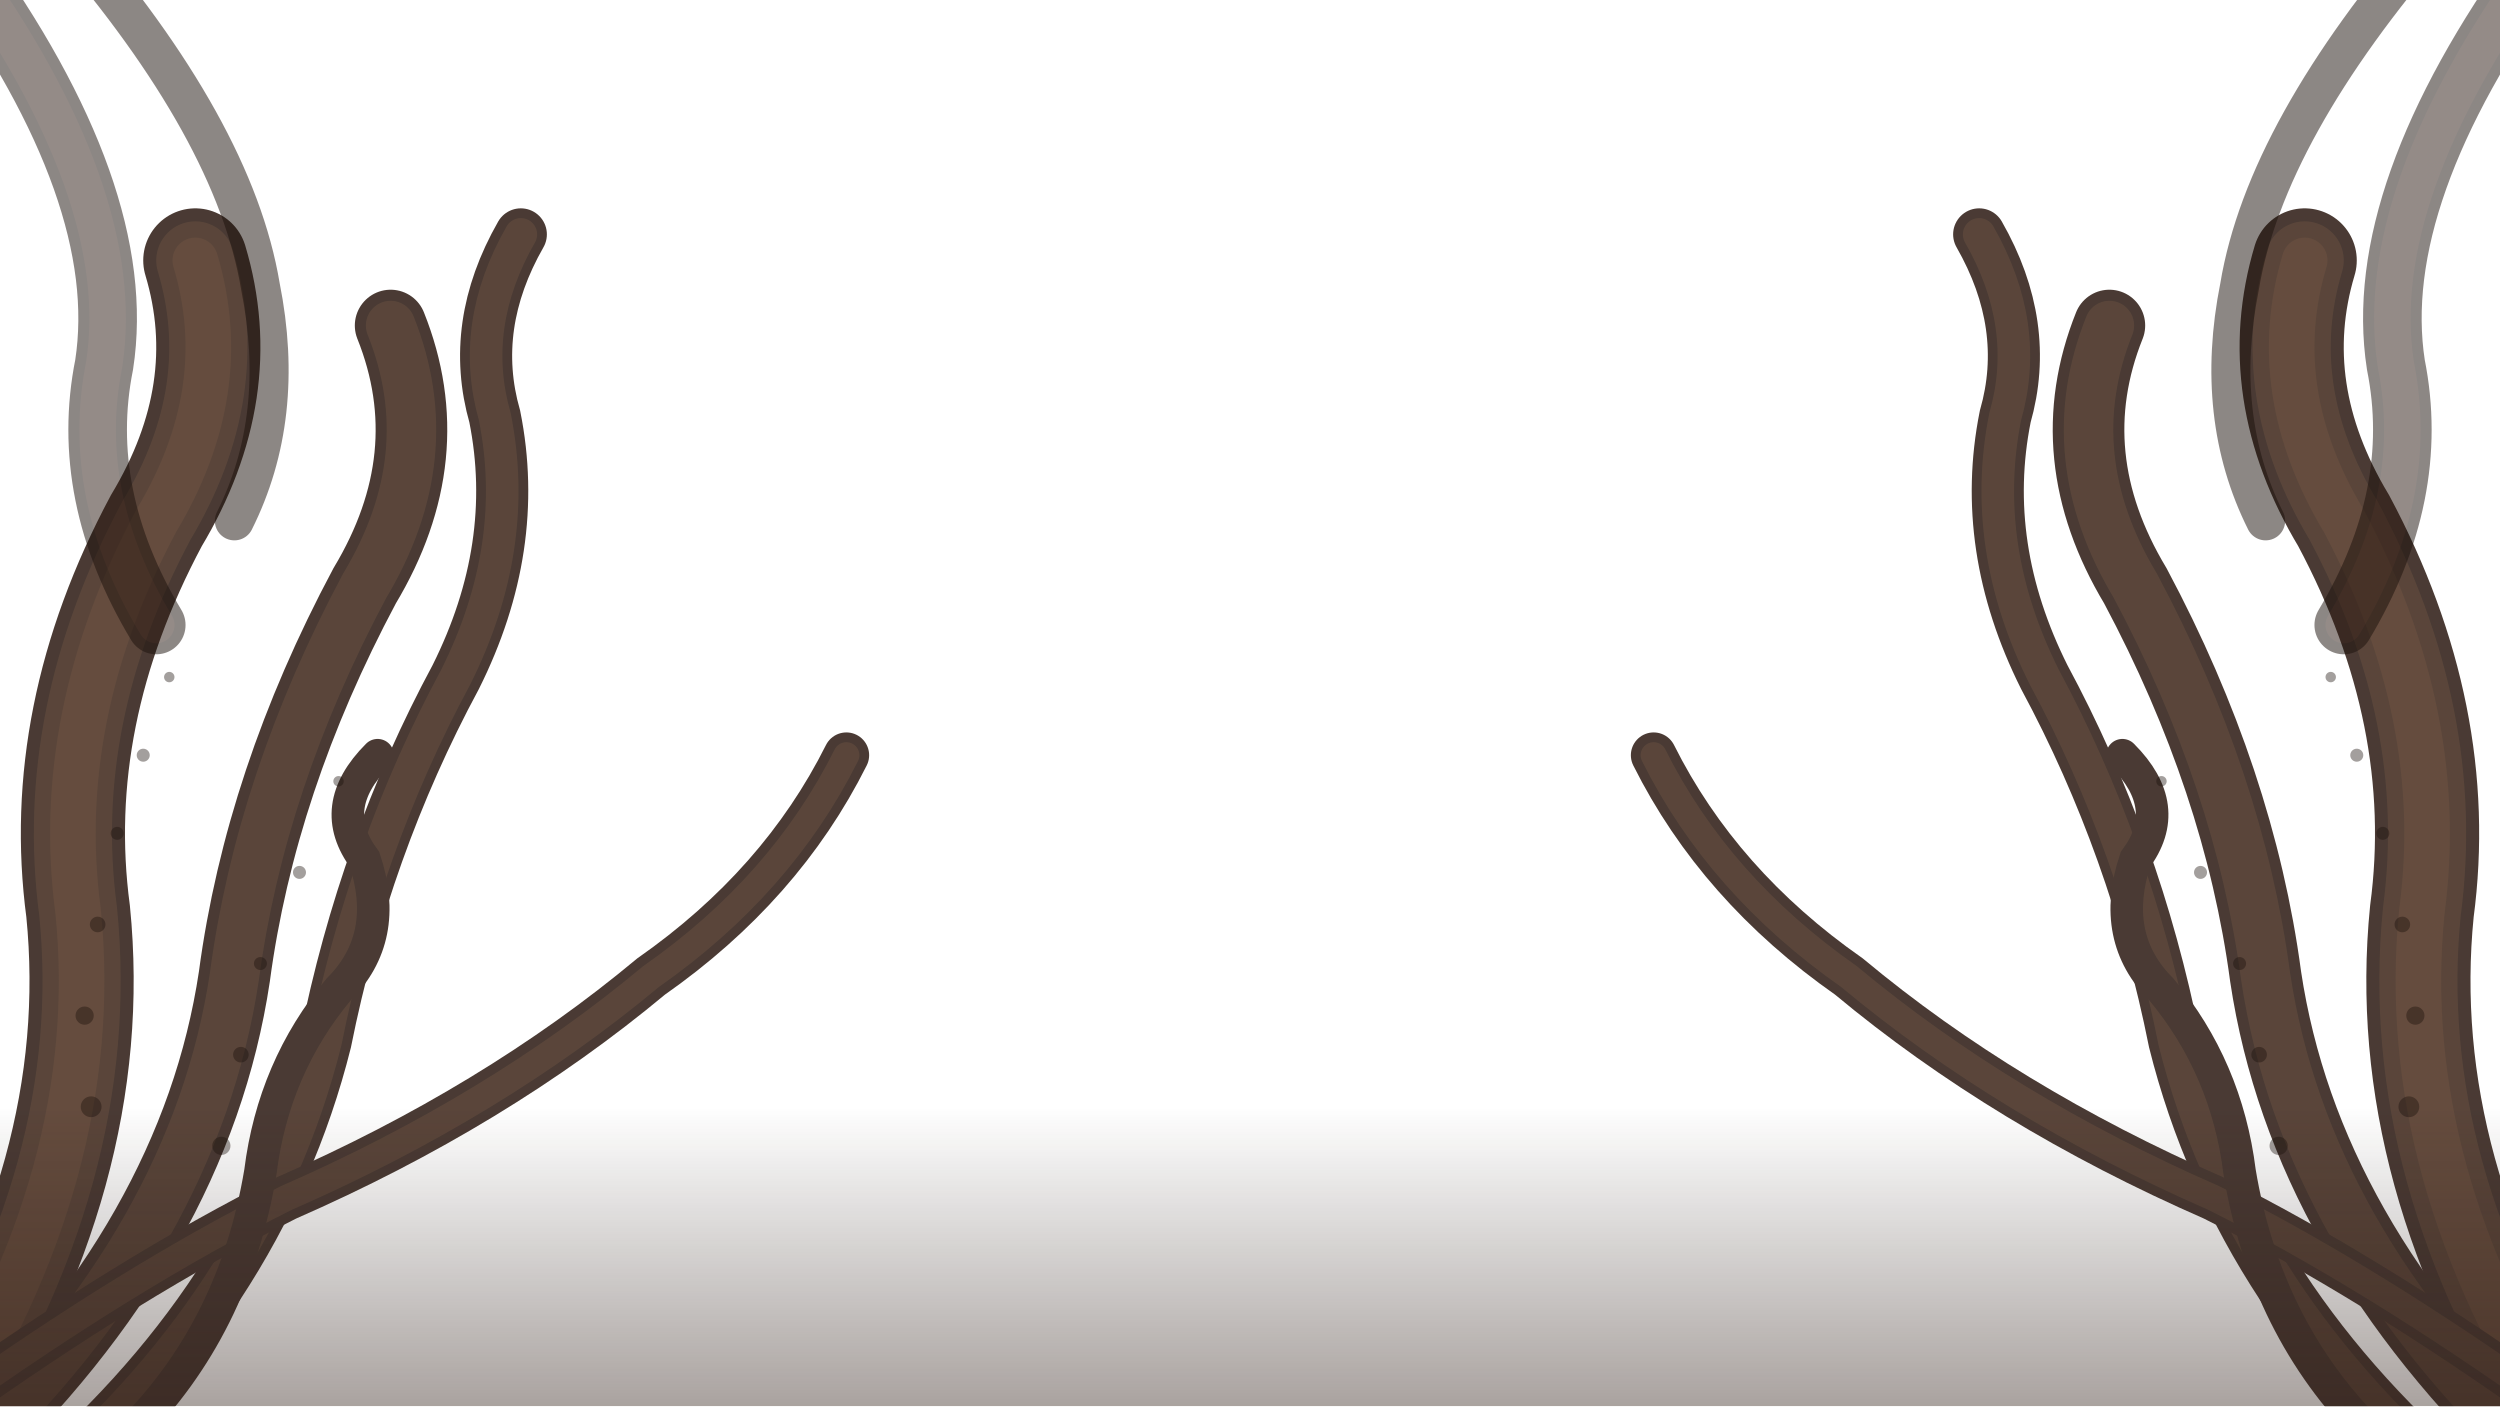
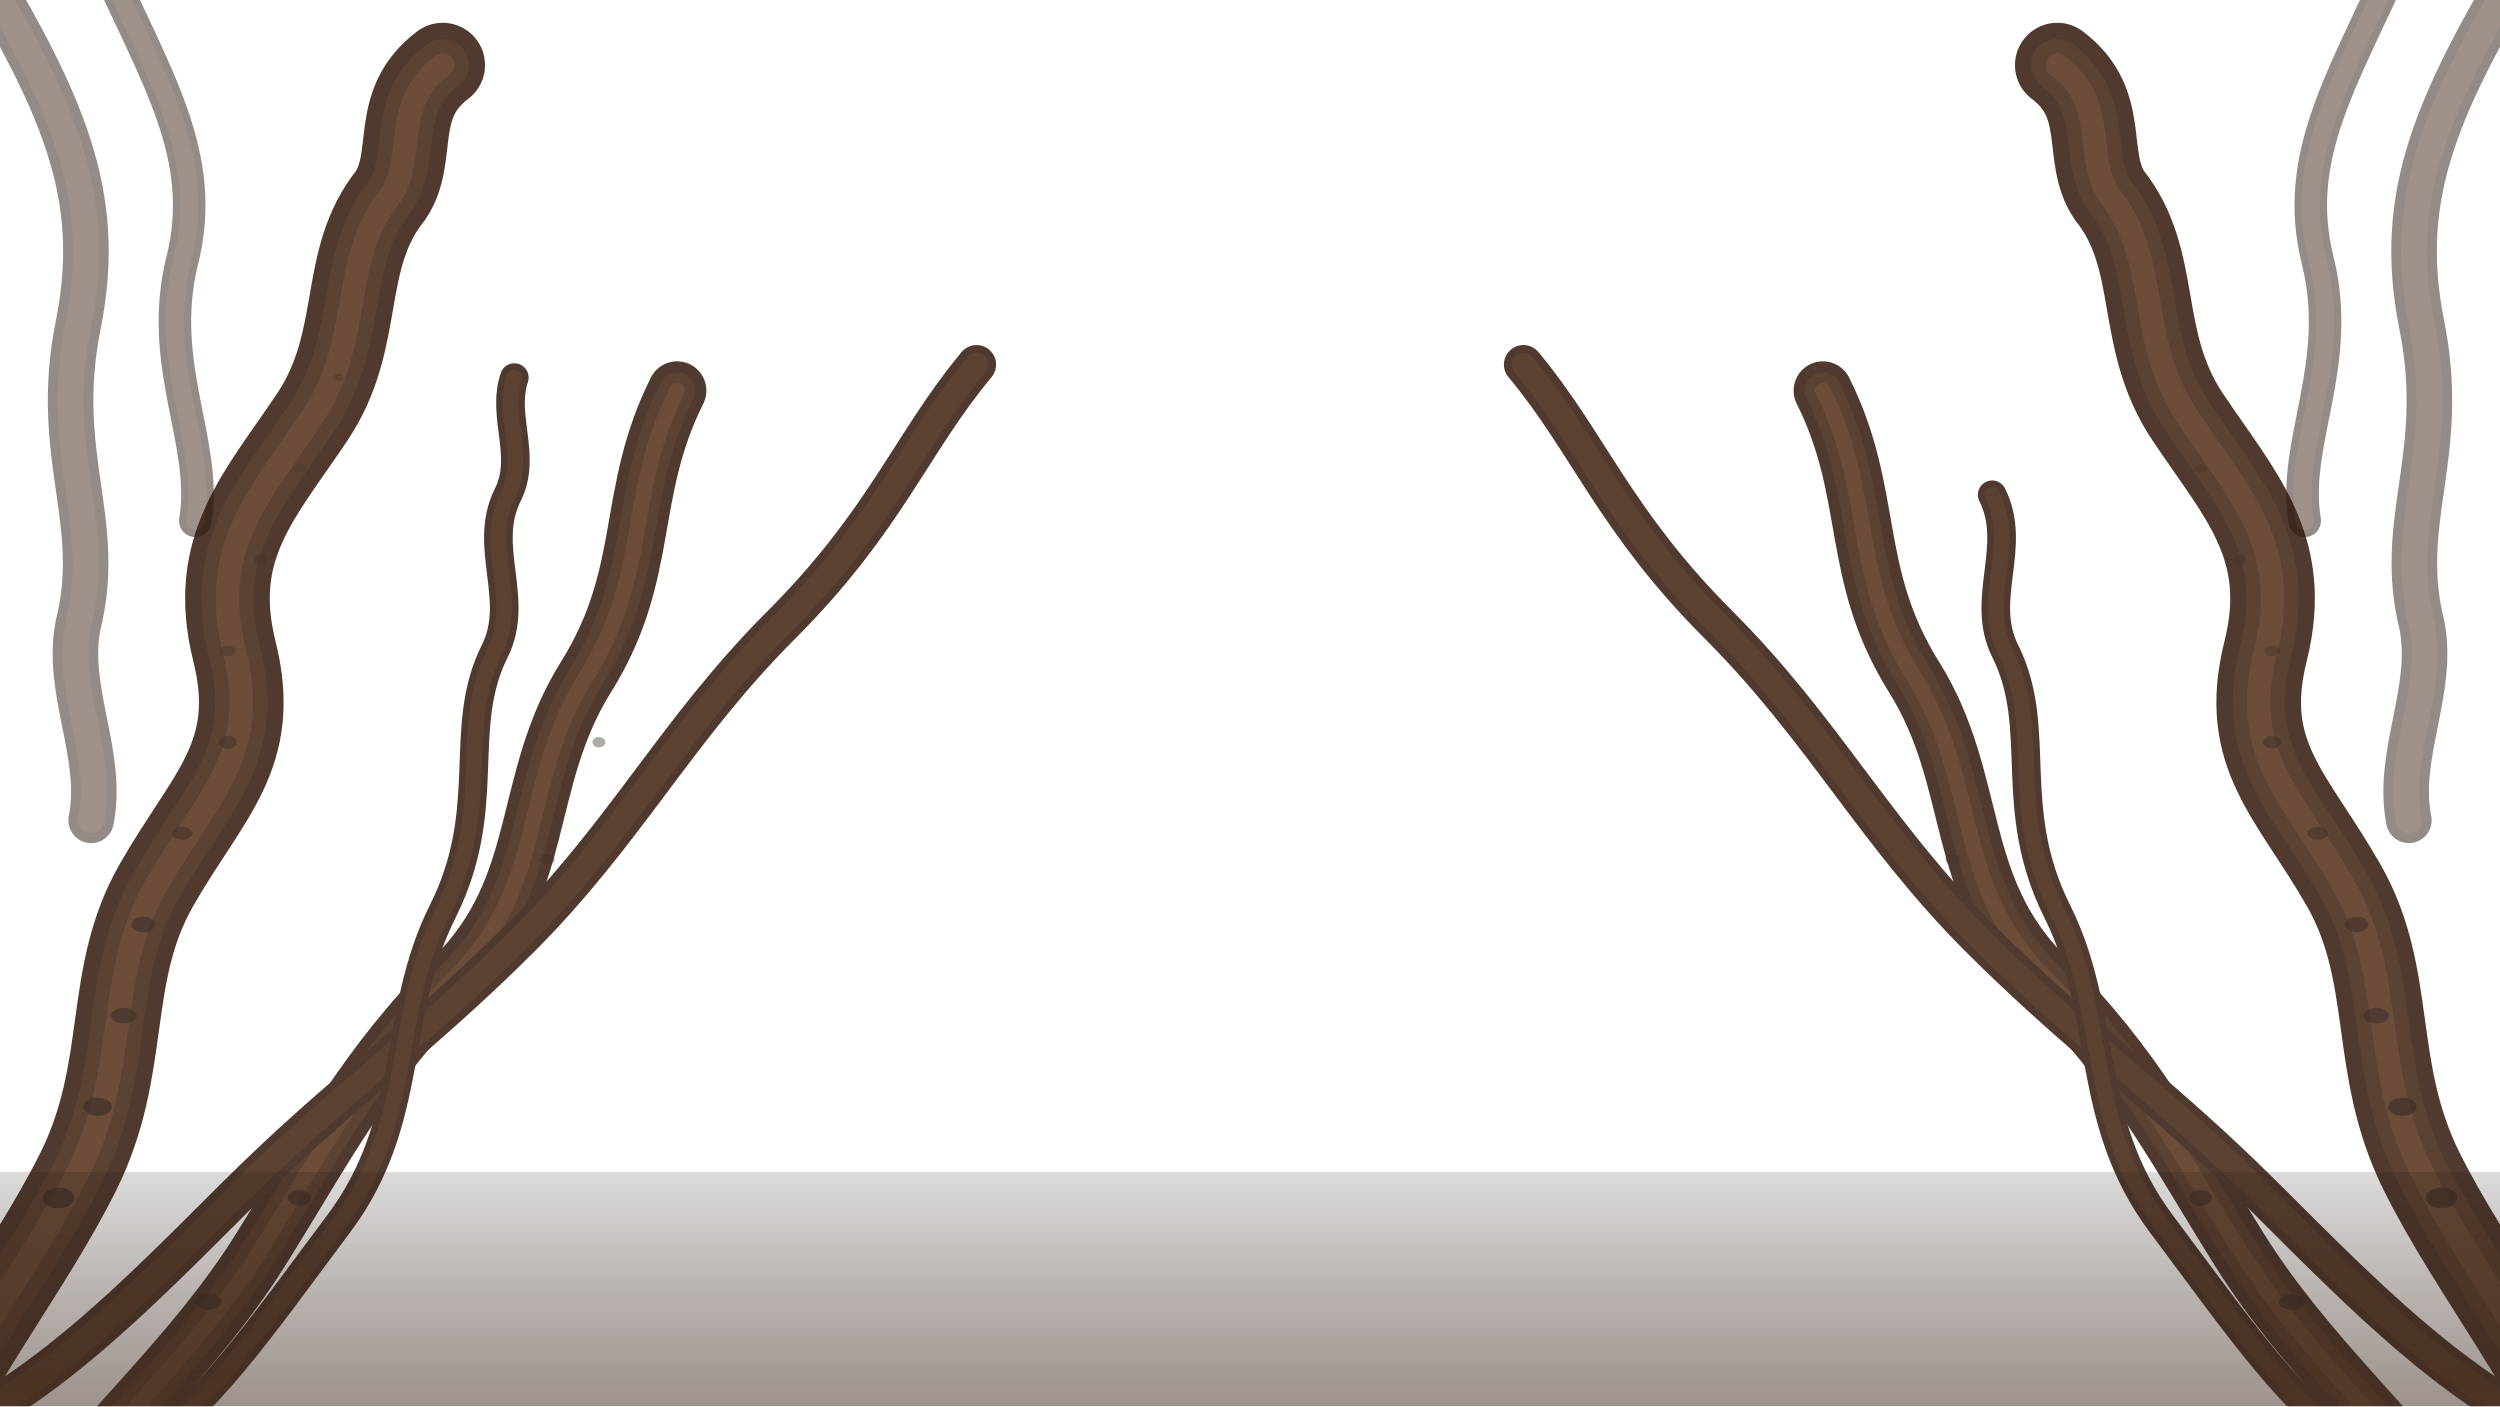
<svg xmlns="http://www.w3.org/2000/svg" viewBox="0 0 1920 1080" preserveAspectRatio="xMidYMid slice">
  <defs>
-     <linearGradient id="tentacleGrad1" x1="0%" y1="100%" x2="0%" y2="0%">
-       <stop offset="0%" style="stop-color:#2a1810;stop-opacity:1" />
-       <stop offset="100%" style="stop-color:#1a0f0a;stop-opacity:0" />
+     <linearGradient id="tentGrad" x1="0%" y1="100%" x2="0%" y2="0%">
+       <stop offset="0%" style="stop-color:#3d2518;stop-opacity:1" />
+       <stop offset="100%" style="stop-color:#1a0f0a;stop-opacity:0.3" />
    </linearGradient>
-     <linearGradient id="tentacleGrad2" x1="100%" y1="100%" x2="100%" y2="0%">
-       <stop offset="0%" style="stop-color:#2a1810;stop-opacity:1" />
-       <stop offset="100%" style="stop-color:#1a0f0a;stop-opacity:0" />
-     </linearGradient>
-     <linearGradient id="tentacleGrad3" x1="0%" y1="0%" x2="0%" y2="100%">
-       <stop offset="0%" style="stop-color:#1a0f0a;stop-opacity:0.6" />
-       <stop offset="100%" style="stop-color:#1a0f0a;stop-opacity:0" />
-     </linearGradient>
-     <pattern id="suckers" x="0" y="0" width="20" height="20" patternUnits="userSpaceOnUse">
-       <circle cx="10" cy="10" r="4" fill="none" stroke="#1a0f0a" stroke-width="1" opacity="0.3" />
-     </pattern>
  </defs>
-   <g opacity="0.85">
-     <path d="M-50,1100 Q80,900 60,700 Q40,550 120,400 Q180,300 150,200" fill="none" stroke="#2a1810" stroke-width="80" stroke-linecap="round" />
-     <path d="M-50,1100 Q80,900 60,700 Q40,550 120,400 Q180,300 150,200" fill="none" stroke="#3d2518" stroke-width="60" stroke-linecap="round" />
-     <path d="M-50,1100 Q80,900 60,700 Q40,550 120,400 Q180,300 150,200" fill="none" stroke="#4a2d1c" stroke-width="35" stroke-linecap="round" />
-     <path d="M-30,1120 Q150,950 180,750 Q200,600 280,450 Q340,350 300,250" fill="none" stroke="#2a1810" stroke-width="55" stroke-linecap="round" />
-     <path d="M-30,1120 Q150,950 180,750 Q200,600 280,450 Q340,350 300,250" fill="none" stroke="#3d2518" stroke-width="38" stroke-linecap="round" />
-     <path d="M20,1150 Q200,1000 250,800 Q280,650 350,520 Q400,420 380,320 Q360,250 400,180" fill="none" stroke="#2a1810" stroke-width="40" stroke-linecap="round" />
-     <path d="M20,1150 Q200,1000 250,800 Q280,650 350,520 Q400,420 380,320 Q360,250 400,180" fill="none" stroke="#3d2518" stroke-width="25" stroke-linecap="round" />
-     <path d="M-40,1080 Q100,980 220,920 Q380,850 500,750 Q600,680 650,580" fill="none" stroke="#2a1810" stroke-width="35" stroke-linecap="round" />
-     <path d="M-40,1080 Q100,980 220,920 Q380,850 500,750 Q600,680 650,580" fill="none" stroke="#3d2518" stroke-width="20" stroke-linecap="round" />
-     <path d="M100,1100 Q180,1020 200,900 Q210,820 260,760 Q300,720 280,660 Q250,620 290,580" fill="none" stroke="#2a1810" stroke-width="25" stroke-linecap="round" />
+   <g opacity="0.9">
+     <path d="M-80,1150              C-40,1050 20,980 60,900              C100,820 80,750 120,680              C160,610 200,580 180,500              C160,420 200,380 240,320              C280,260 260,200 300,150              C320,120 300,80 340,50" fill="none" stroke="#3d2518" stroke-width="65" stroke-linecap="round" />
+     <path d="M-80,1150              C-40,1050 20,980 60,900              C100,820 80,750 120,680              C160,610 200,580 180,500              C160,420 200,380 240,320              C280,260 260,200 300,150              C320,120 300,80 340,50" fill="none" stroke="#4a2d1c" stroke-width="40" stroke-linecap="round" />
+     <path d="M-80,1150              C-40,1050 20,980 60,900              C100,820 80,750 120,680              C160,610 200,580 180,500              C160,420 200,380 240,320              C280,260 260,200 300,150              C320,120 300,80 340,50" fill="none" stroke="#5c3a24" stroke-width="18" stroke-linecap="round" />
+     <ellipse cx="45" cy="920" rx="12" ry="8" fill="#2a1810" opacity="0.7" />
+     <ellipse cx="75" cy="850" rx="11" ry="7" fill="#2a1810" opacity="0.7" />
+     <ellipse cx="95" cy="780" rx="10" ry="6" fill="#2a1810" opacity="0.6" />
+     <ellipse cx="110" cy="710" rx="9" ry="6" fill="#2a1810" opacity="0.6" />
+     <ellipse cx="140" cy="640" rx="8" ry="5" fill="#2a1810" opacity="0.5" />
+     <ellipse cx="175" cy="570" rx="7" ry="5" fill="#2a1810" opacity="0.5" />
+     <ellipse cx="175" cy="500" rx="6" ry="4" fill="#2a1810" opacity="0.4" />
+     <ellipse cx="200" cy="430" rx="5" ry="4" fill="#2a1810" opacity="0.4" />
+     <ellipse cx="230" cy="360" rx="5" ry="3" fill="#2a1810" opacity="0.3" />
+     <ellipse cx="260" cy="290" rx="4" ry="3" fill="#2a1810" opacity="0.3" />
+     <path d="M20,1180              C80,1100 150,1040 200,960              C250,880 280,820 350,750              C420,680 400,600 450,520              C500,440 480,380 520,300" fill="none" stroke="#3d2518" stroke-width="45" stroke-linecap="round" />
+     <path d="M20,1180              C80,1100 150,1040 200,960              C250,880 280,820 350,750              C420,680 400,600 450,520              C500,440 480,380 520,300" fill="none" stroke="#4a2d1c" stroke-width="28" stroke-linecap="round" />
+     <path d="M20,1180              C80,1100 150,1040 200,960              C250,880 280,820 350,750              C420,680 400,600 450,520              C500,440 480,380 520,300" fill="none" stroke="#5c3a24" stroke-width="12" stroke-linecap="round" />
+     <ellipse cx="160" cy="1000" rx="10" ry="6" fill="#2a1810" opacity="0.6" />
+     <ellipse cx="230" cy="920" rx="9" ry="6" fill="#2a1810" opacity="0.6" />
+     <ellipse cx="300" cy="840" rx="8" ry="5" fill="#2a1810" opacity="0.5" />
+     <ellipse cx="370" cy="750" rx="7" ry="5" fill="#2a1810" opacity="0.5" />
+     <ellipse cx="420" cy="660" rx="6" ry="4" fill="#2a1810" opacity="0.4" />
+     <ellipse cx="460" cy="570" rx="5" ry="4" fill="#2a1810" opacity="0.4" />
+     <path d="M-40,1100              C40,1060 100,1000 180,920              C260,840 320,800 400,720              C480,640 520,560 600,480              C680,400 700,340 750,280" fill="none" stroke="#3d2518" stroke-width="30" stroke-linecap="round" />
+     <path d="M-40,1100              C40,1060 100,1000 180,920              C260,840 320,800 400,720              C480,640 520,560 600,480              C680,400 700,340 750,280" fill="none" stroke="#4a2d1c" stroke-width="18" stroke-linecap="round" />
+     <path d="M100,1120              C160,1080 200,1020 260,940              C320,860 300,780 340,700              C380,620 350,560 380,500              C400,460 370,420 390,380              C405,350 385,320 395,290" fill="none" stroke="#3d2518" stroke-width="22" stroke-linecap="round" />
+     <path d="M100,1120              C160,1080 200,1020 260,940              C320,860 300,780 340,700              C380,620 350,560 380,500              C400,460 370,420 390,380              C405,350 385,320 395,290" fill="none" stroke="#4a2d1c" stroke-width="12" stroke-linecap="round" />
  </g>
-   <g opacity="0.85">
-     <path d="M1970,1100 Q1840,900 1860,700 Q1880,550 1800,400 Q1740,300 1770,200" fill="none" stroke="#2a1810" stroke-width="80" stroke-linecap="round" />
-     <path d="M1970,1100 Q1840,900 1860,700 Q1880,550 1800,400 Q1740,300 1770,200" fill="none" stroke="#3d2518" stroke-width="60" stroke-linecap="round" />
-     <path d="M1970,1100 Q1840,900 1860,700 Q1880,550 1800,400 Q1740,300 1770,200" fill="none" stroke="#4a2d1c" stroke-width="35" stroke-linecap="round" />
-     <path d="M1950,1120 Q1770,950 1740,750 Q1720,600 1640,450 Q1580,350 1620,250" fill="none" stroke="#2a1810" stroke-width="55" stroke-linecap="round" />
-     <path d="M1950,1120 Q1770,950 1740,750 Q1720,600 1640,450 Q1580,350 1620,250" fill="none" stroke="#3d2518" stroke-width="38" stroke-linecap="round" />
-     <path d="M1900,1150 Q1720,1000 1670,800 Q1640,650 1570,520 Q1520,420 1540,320 Q1560,250 1520,180" fill="none" stroke="#2a1810" stroke-width="40" stroke-linecap="round" />
-     <path d="M1900,1150 Q1720,1000 1670,800 Q1640,650 1570,520 Q1520,420 1540,320 Q1560,250 1520,180" fill="none" stroke="#3d2518" stroke-width="25" stroke-linecap="round" />
-     <path d="M1960,1080 Q1820,980 1700,920 Q1540,850 1420,750 Q1320,680 1270,580" fill="none" stroke="#2a1810" stroke-width="35" stroke-linecap="round" />
-     <path d="M1960,1080 Q1820,980 1700,920 Q1540,850 1420,750 Q1320,680 1270,580" fill="none" stroke="#3d2518" stroke-width="20" stroke-linecap="round" />
-     <path d="M1820,1100 Q1740,1020 1720,900 Q1710,820 1660,760 Q1620,720 1640,660 Q1670,620 1630,580" fill="none" stroke="#2a1810" stroke-width="25" stroke-linecap="round" />
+   <g opacity="0.9">
+     <path d="M2000,1150              C1960,1050 1900,980 1860,900              C1820,820 1840,750 1800,680              C1760,610 1720,580 1740,500              C1760,420 1720,380 1680,320              C1640,260 1660,200 1620,150              C1600,120 1620,80 1580,50" fill="none" stroke="#3d2518" stroke-width="65" stroke-linecap="round" />
+     <path d="M2000,1150              C1960,1050 1900,980 1860,900              C1820,820 1840,750 1800,680              C1760,610 1720,580 1740,500              C1760,420 1720,380 1680,320              C1640,260 1660,200 1620,150              C1600,120 1620,80 1580,50" fill="none" stroke="#4a2d1c" stroke-width="40" stroke-linecap="round" />
+     <path d="M2000,1150              C1960,1050 1900,980 1860,900              C1820,820 1840,750 1800,680              C1760,610 1720,580 1740,500              C1760,420 1720,380 1680,320              C1640,260 1660,200 1620,150              C1600,120 1620,80 1580,50" fill="none" stroke="#5c3a24" stroke-width="18" stroke-linecap="round" />
+     <ellipse cx="1875" cy="920" rx="12" ry="8" fill="#2a1810" opacity="0.7" />
+     <ellipse cx="1845" cy="850" rx="11" ry="7" fill="#2a1810" opacity="0.7" />
+     <ellipse cx="1825" cy="780" rx="10" ry="6" fill="#2a1810" opacity="0.6" />
+     <ellipse cx="1810" cy="710" rx="9" ry="6" fill="#2a1810" opacity="0.6" />
+     <ellipse cx="1780" cy="640" rx="8" ry="5" fill="#2a1810" opacity="0.5" />
+     <ellipse cx="1745" cy="570" rx="7" ry="5" fill="#2a1810" opacity="0.5" />
+     <ellipse cx="1745" cy="500" rx="6" ry="4" fill="#2a1810" opacity="0.4" />
+     <ellipse cx="1720" cy="430" rx="5" ry="4" fill="#2a1810" opacity="0.4" />
+     <ellipse cx="1690" cy="360" rx="5" ry="3" fill="#2a1810" opacity="0.3" />
+     <path d="M1900,1180              C1840,1100 1770,1040 1720,960              C1670,880 1640,820 1570,750              C1500,680 1520,600 1470,520              C1420,440 1440,380 1400,300" fill="none" stroke="#3d2518" stroke-width="45" stroke-linecap="round" />
+     <path d="M1900,1180              C1840,1100 1770,1040 1720,960              C1670,880 1640,820 1570,750              C1500,680 1520,600 1470,520              C1420,440 1440,380 1400,300" fill="none" stroke="#4a2d1c" stroke-width="28" stroke-linecap="round" />
+     <path d="M1900,1180              C1840,1100 1770,1040 1720,960              C1670,880 1640,820 1570,750              C1500,680 1520,600 1470,520              C1420,440 1440,380 1400,300" fill="none" stroke="#5c3a24" stroke-width="12" stroke-linecap="round" />
+     <ellipse cx="1760" cy="1000" rx="10" ry="6" fill="#2a1810" opacity="0.6" />
+     <ellipse cx="1690" cy="920" rx="9" ry="6" fill="#2a1810" opacity="0.6" />
+     <ellipse cx="1620" cy="840" rx="8" ry="5" fill="#2a1810" opacity="0.5" />
+     <ellipse cx="1550" cy="750" rx="7" ry="5" fill="#2a1810" opacity="0.5" />
+     <ellipse cx="1500" cy="660" rx="6" ry="4" fill="#2a1810" opacity="0.4" />
+     <path d="M1960,1100              C1880,1060 1820,1000 1740,920              C1660,840 1600,800 1520,720              C1440,640 1400,560 1320,480              C1240,400 1220,340 1170,280" fill="none" stroke="#3d2518" stroke-width="30" stroke-linecap="round" />
+     <path d="M1960,1100              C1880,1060 1820,1000 1740,920              C1660,840 1600,800 1520,720              C1440,640 1400,560 1320,480              C1240,400 1220,340 1170,280" fill="none" stroke="#4a2d1c" stroke-width="18" stroke-linecap="round" />
+     <path d="M1820,1120              C1760,1080 1720,1020 1660,940              C1600,860 1620,780 1580,700              C1540,620 1570,560 1540,500              C1520,460 1550,420 1530,380" fill="none" stroke="#3d2518" stroke-width="22" stroke-linecap="round" />
+     <path d="M1820,1120              C1760,1080 1720,1020 1660,940              C1600,860 1620,780 1580,700              C1540,620 1570,560 1540,500              C1520,460 1550,420 1530,380" fill="none" stroke="#4a2d1c" stroke-width="12" stroke-linecap="round" />
  </g>
  <g opacity="0.5">
-     <path d="M-30,-30 Q100,150 80,280 Q60,380 120,480" fill="none" stroke="#1a0f0a" stroke-width="45" stroke-linecap="round" />
-     <path d="M-30,-30 Q100,150 80,280 Q60,380 120,480" fill="none" stroke="#2a1810" stroke-width="28" stroke-linecap="round" />
-     <path d="M50,-50 Q180,100 200,220 Q220,320 180,400" fill="none" stroke="#1a0f0a" stroke-width="30" stroke-linecap="round" />
+     <path d="M-30,-50              C50,80 80,150 60,250              C40,350 80,400 60,480              C50,530 80,580 70,630" fill="none" stroke="#2a1810" stroke-width="35" stroke-linecap="round" />
+     <path d="M-30,-50              C50,80 80,150 60,250              C40,350 80,400 60,480              C50,530 80,580 70,630" fill="none" stroke="#3d2518" stroke-width="20" stroke-linecap="round" />
+     <path d="M80,-30              C120,60 160,120 140,200              C120,280 160,340 150,400" fill="none" stroke="#2a1810" stroke-width="25" stroke-linecap="round" />
+     <path d="M80,-30              C120,60 160,120 140,200              C120,280 160,340 150,400" fill="none" stroke="#3d2518" stroke-width="14" stroke-linecap="round" />
+     <path d="M1950,-50              C1870,80 1840,150 1860,250              C1880,350 1840,400 1860,480              C1870,530 1840,580 1850,630" fill="none" stroke="#2a1810" stroke-width="35" stroke-linecap="round" />
+     <path d="M1950,-50              C1870,80 1840,150 1860,250              C1880,350 1840,400 1860,480              C1870,530 1840,580 1850,630" fill="none" stroke="#3d2518" stroke-width="20" stroke-linecap="round" />
+     <path d="M1840,-30              C1800,60 1760,120 1780,200              C1800,280 1760,340 1770,400" fill="none" stroke="#2a1810" stroke-width="25" stroke-linecap="round" />
+     <path d="M1840,-30              C1800,60 1760,120 1780,200              C1800,280 1760,340 1770,400" fill="none" stroke="#3d2518" stroke-width="14" stroke-linecap="round" />
  </g>
-   <g opacity="0.5">
-     <path d="M1950,-30 Q1820,150 1840,280 Q1860,380 1800,480" fill="none" stroke="#1a0f0a" stroke-width="45" stroke-linecap="round" />
-     <path d="M1950,-30 Q1820,150 1840,280 Q1860,380 1800,480" fill="none" stroke="#2a1810" stroke-width="28" stroke-linecap="round" />
-     <path d="M1870,-50 Q1740,100 1720,220 Q1700,320 1740,400" fill="none" stroke="#1a0f0a" stroke-width="30" stroke-linecap="round" />
-   </g>
-   <g opacity="0.4">
-     <circle cx="70" cy="850" r="8" fill="#1a0f0a" />
-     <circle cx="65" cy="780" r="7" fill="#1a0f0a" />
-     <circle cx="75" cy="710" r="6" fill="#1a0f0a" />
-     <circle cx="90" cy="640" r="5" fill="#1a0f0a" />
-     <circle cx="110" cy="580" r="5" fill="#1a0f0a" />
-     <circle cx="130" cy="520" r="4" fill="#1a0f0a" />
-     <circle cx="170" cy="880" r="7" fill="#1a0f0a" />
-     <circle cx="185" cy="810" r="6" fill="#1a0f0a" />
-     <circle cx="200" cy="740" r="5" fill="#1a0f0a" />
-     <circle cx="230" cy="670" r="5" fill="#1a0f0a" />
-     <circle cx="260" cy="600" r="4" fill="#1a0f0a" />
-   </g>
-   <g opacity="0.4">
-     <circle cx="1850" cy="850" r="8" fill="#1a0f0a" />
-     <circle cx="1855" cy="780" r="7" fill="#1a0f0a" />
-     <circle cx="1845" cy="710" r="6" fill="#1a0f0a" />
-     <circle cx="1830" cy="640" r="5" fill="#1a0f0a" />
-     <circle cx="1810" cy="580" r="5" fill="#1a0f0a" />
-     <circle cx="1790" cy="520" r="4" fill="#1a0f0a" />
-     <circle cx="1750" cy="880" r="7" fill="#1a0f0a" />
-     <circle cx="1735" cy="810" r="6" fill="#1a0f0a" />
-     <circle cx="1720" cy="740" r="5" fill="#1a0f0a" />
-     <circle cx="1690" cy="670" r="5" fill="#1a0f0a" />
-     <circle cx="1660" cy="600" r="4" fill="#1a0f0a" />
-   </g>
-   <rect x="0" y="850" width="1920" height="230" fill="url(#tentacleGrad1)" opacity="0.4" />
+   <rect x="0" y="900" width="1920" height="180" fill="url(#tentGrad)" opacity="0.5" />
</svg>
